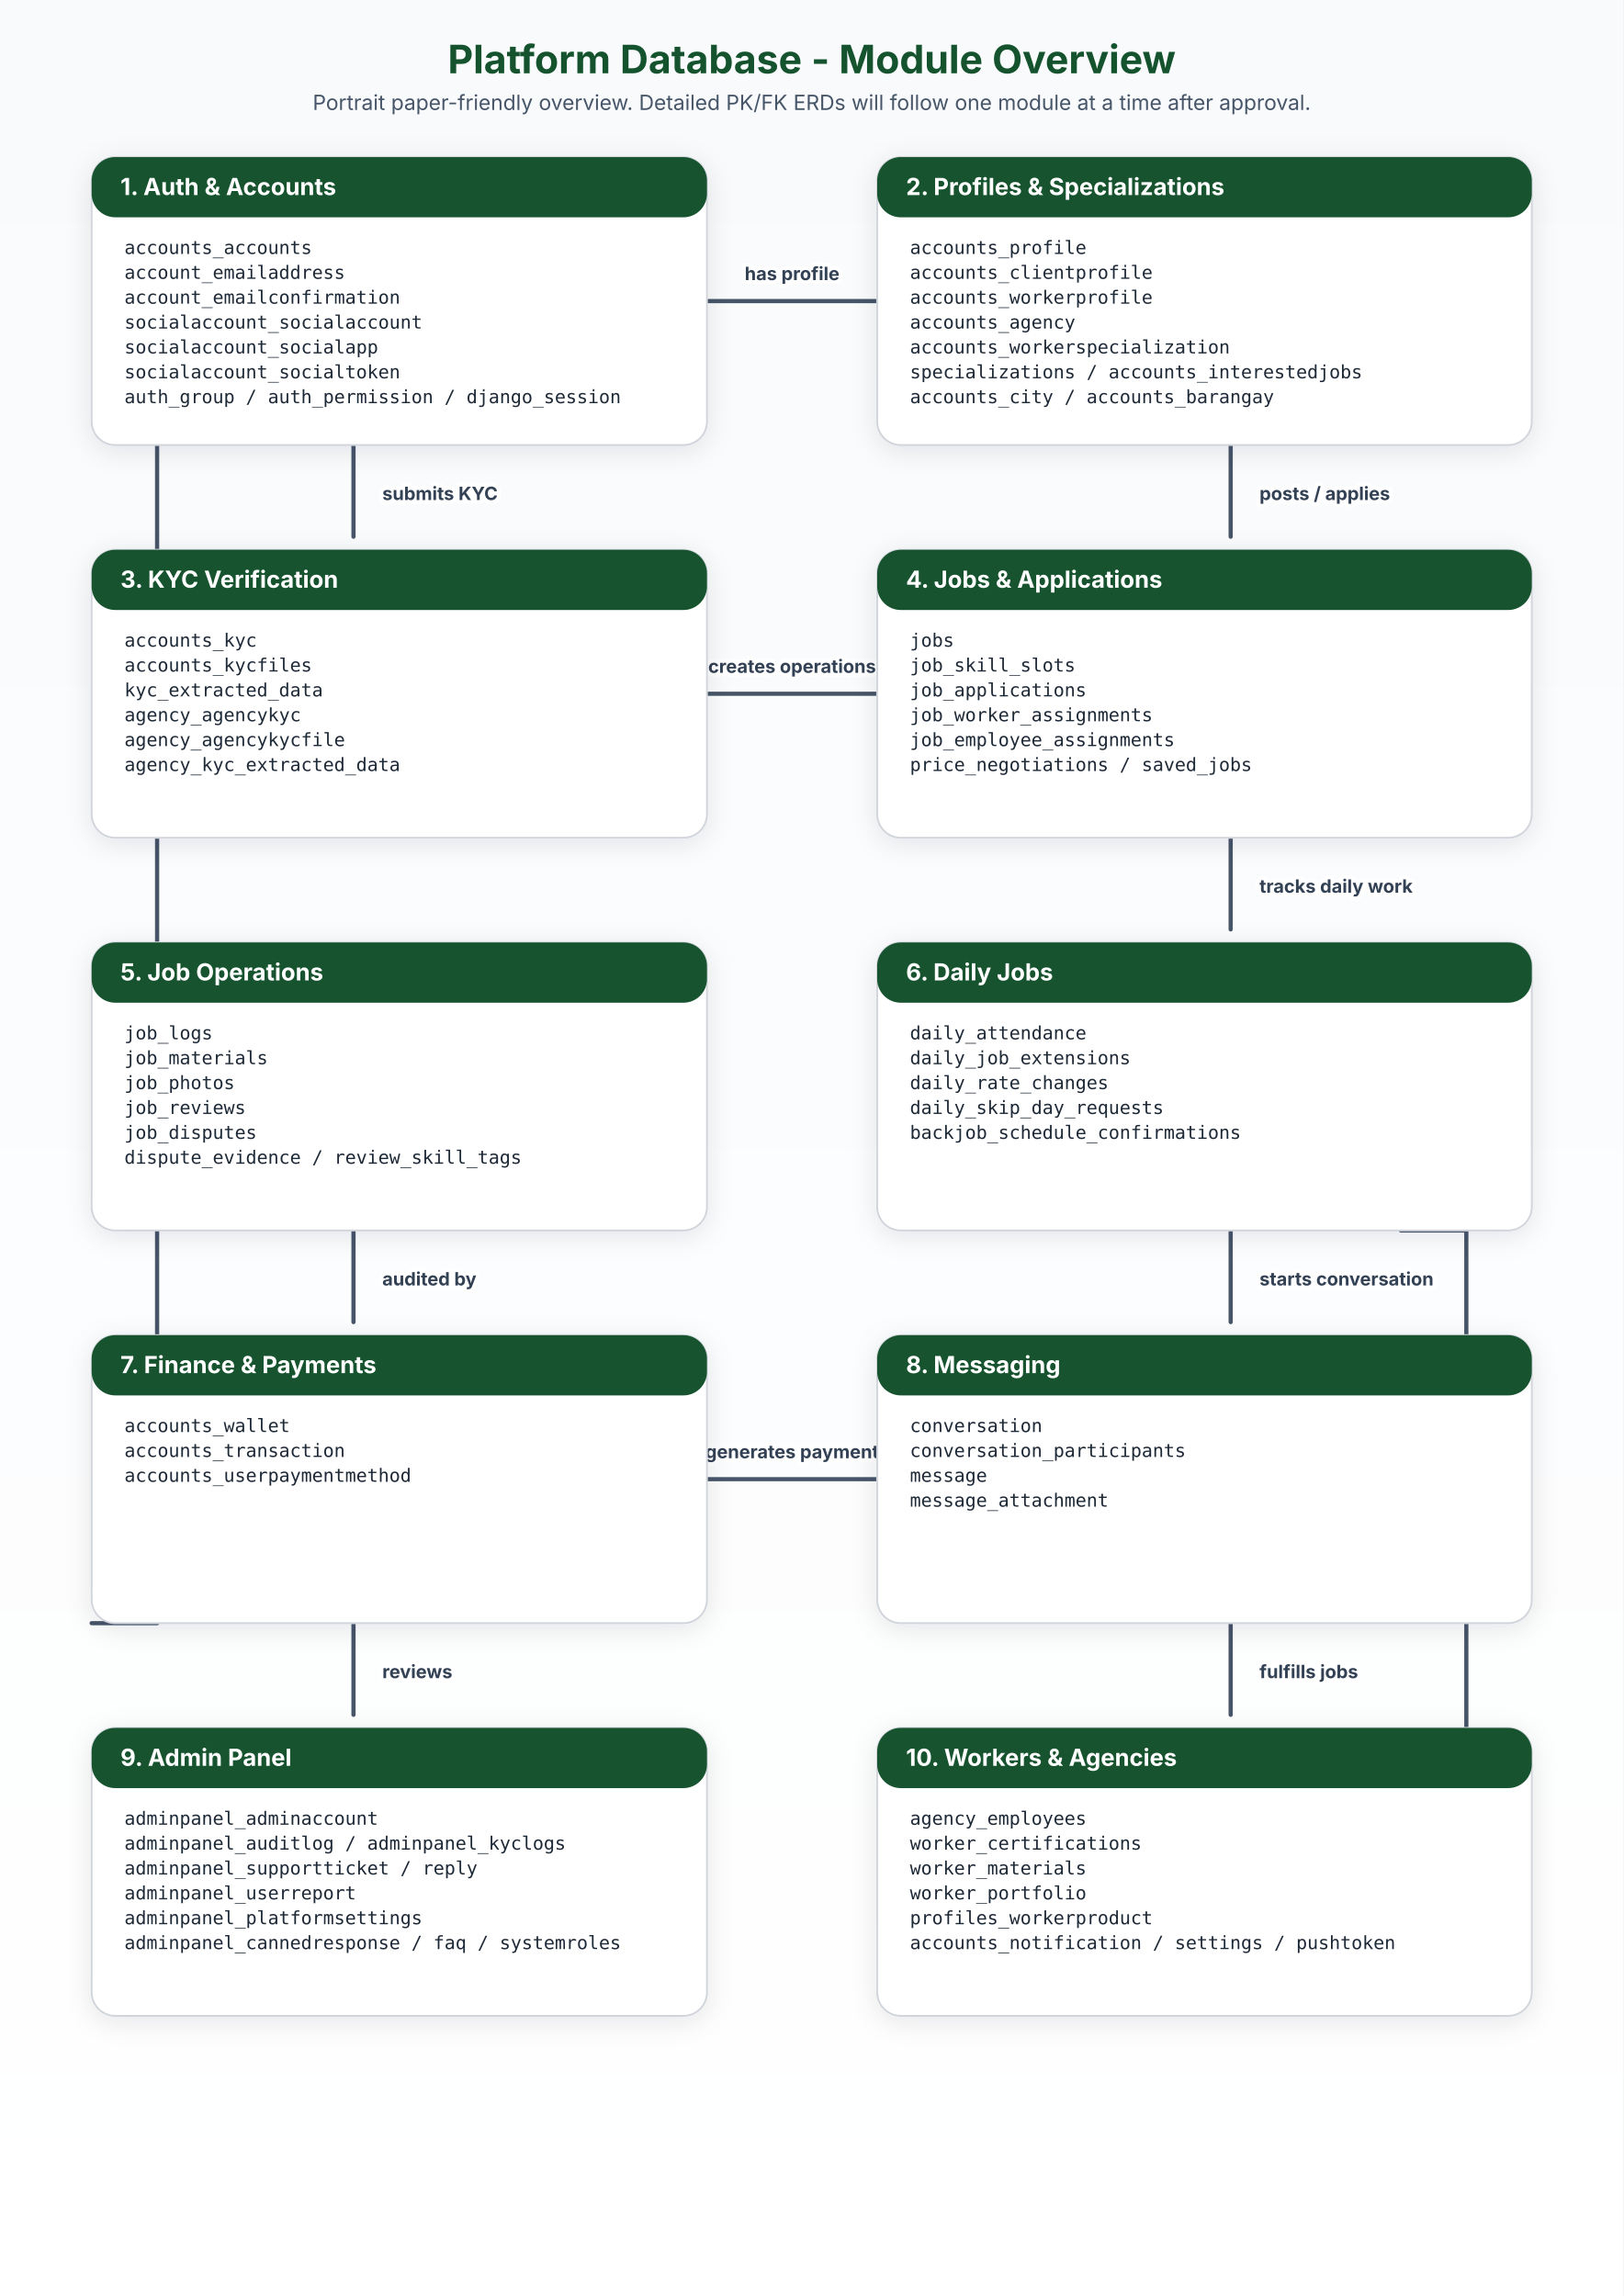
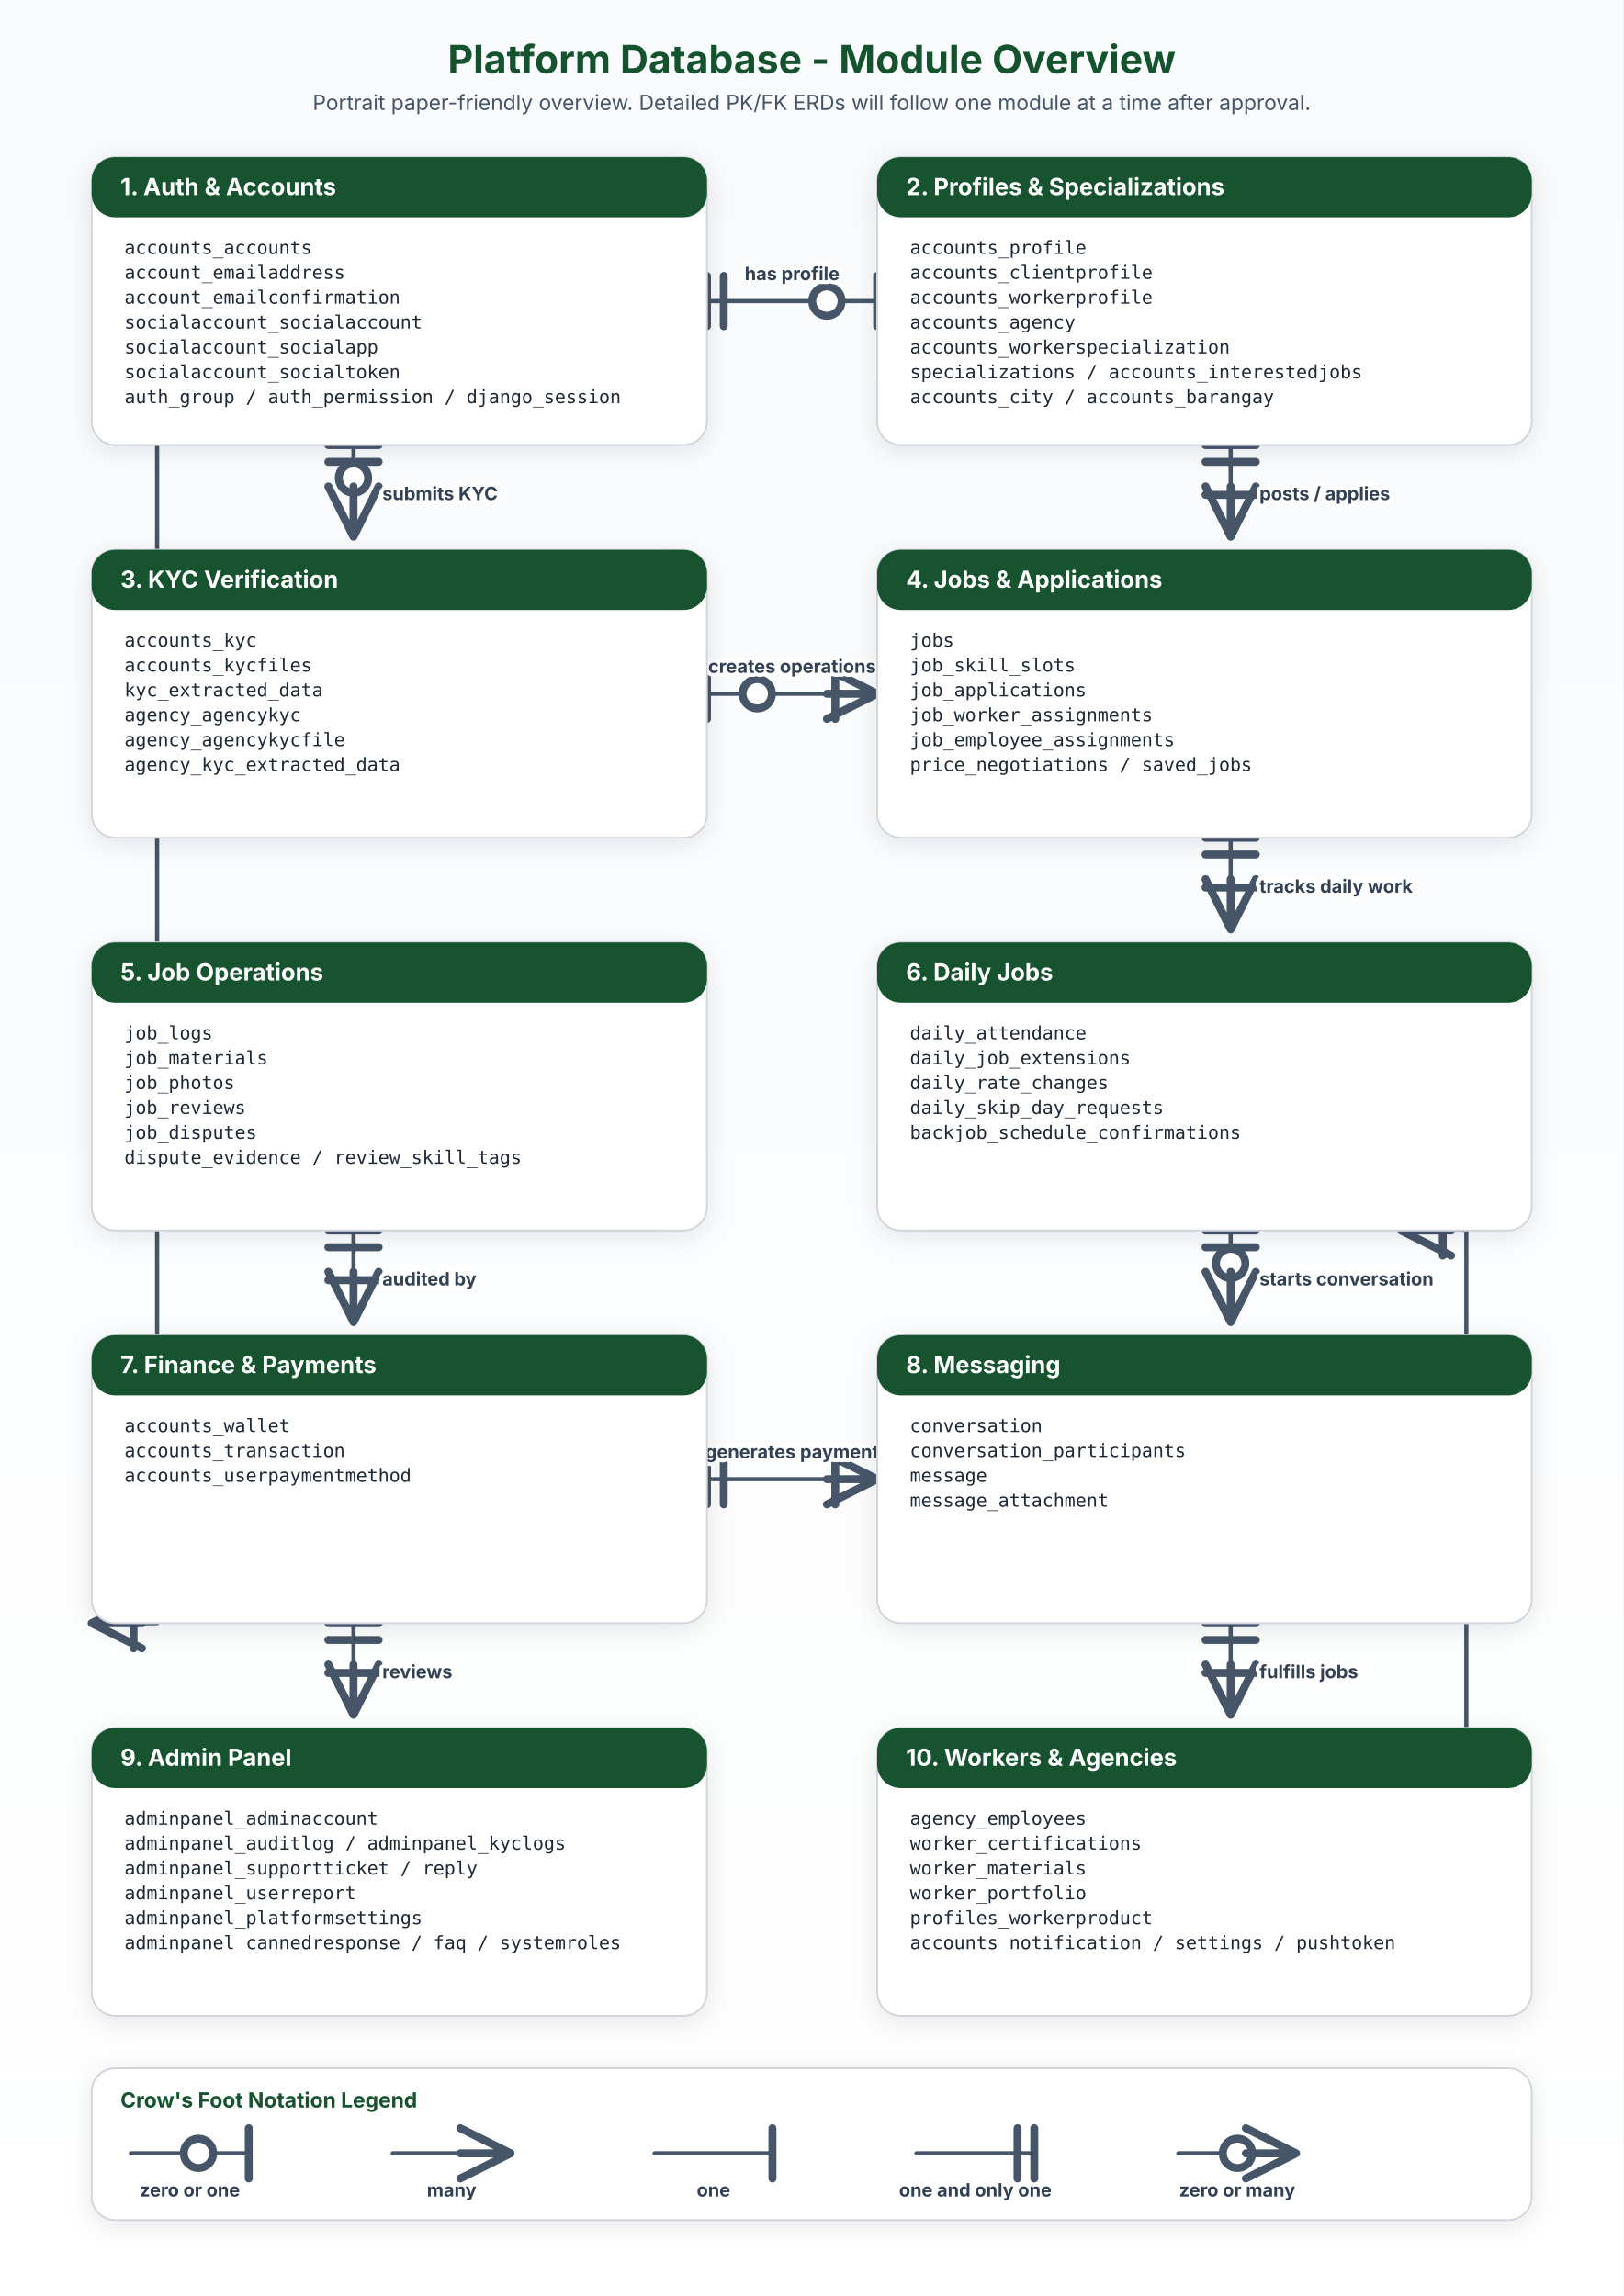
<svg xmlns="http://www.w3.org/2000/svg" width="1240" height="1754" viewBox="0 0 1240 1754" role="img" aria-labelledby="title desc">
  <defs>
    <linearGradient id="bg" x1="0" y1="0" x2="0" y2="1">
      <stop offset="0%" stop-color="#f8fafc" />
      <stop offset="100%" stop-color="#ffffff" />
    </linearGradient>
    <filter id="shadow" x="-20%" y="-20%" width="140%" height="160%">
      <feDropShadow dx="0" dy="4" stdDeviation="10" flood-color="#0f172a" flood-opacity="0.10" />
    </filter>
+     <marker id="m-many" viewBox="0 0 18 14" refX="14" refY="7" markerWidth="18" markerHeight="14" orient="auto-start-reverse">
+       <path d="M 14 7 L 2 1 M 14 7 L 2 7 M 14 7 L 2 13" fill="none" stroke="#475569" stroke-width="1.9" stroke-linecap="round" stroke-linejoin="round" />
+     </marker>
+     <marker id="m-one" viewBox="0 0 18 14" refX="12" refY="7" markerWidth="18" markerHeight="14" orient="auto-start-reverse">
+       <path d="M 12 1 L 12 13" fill="none" stroke="#475569" stroke-width="1.9" stroke-linecap="round" />
+     </marker>
+     <marker id="m-one-only" viewBox="0 0 18 14" refX="13" refY="7" markerWidth="18" markerHeight="14" orient="auto-start-reverse">
+       <path d="M 9 1 L 9 13 M 13 1 L 13 13" fill="none" stroke="#475569" stroke-width="1.9" stroke-linecap="round" />
+     </marker>
+     <marker id="m-zero-one" viewBox="0 0 22 14" refX="18" refY="7" markerWidth="22" markerHeight="14" orient="auto-start-reverse">
+       <circle cx="6" cy="7" r="3.5" fill="#ffffff" stroke="#475569" stroke-width="1.9" />
+       <path d="M 18 1 L 18 13" fill="none" stroke="#475569" stroke-width="1.9" stroke-linecap="round" />
+     </marker>
+     <marker id="m-zero-many" viewBox="0 0 24 14" refX="20" refY="7" markerWidth="24" markerHeight="14" orient="auto-start-reverse">
+       <circle cx="6" cy="7" r="3.5" fill="#ffffff" stroke="#475569" stroke-width="1.9" />
+       <path d="M 20 7 L 8 1 M 20 7 L 8 7 M 20 7 L 8 13" fill="none" stroke="#475569" stroke-width="1.9" stroke-linecap="round" stroke-linejoin="round" />
+     </marker>
+     <marker id="m-one-many" viewBox="0 0 24 14" refX="20" refY="7" markerWidth="24" markerHeight="14" orient="auto-start-reverse">
+       <path d="M 10 1 L 10 13 M 20 7 L 8 1 M 20 7 L 8 7 M 20 7 L 8 13" fill="none" stroke="#475569" stroke-width="1.9" stroke-linecap="round" stroke-linejoin="round" />
+     </marker>
    <style>
      .title { font: 700 30px Inter, Arial, sans-serif; fill: #14532d; }
      .subtitle { font: 400 16px Inter, Arial, sans-serif; fill: #475569; }
      .module-title { font: 700 18px Inter, Arial, sans-serif; fill: #ffffff; }
      .list { font: 14px "SFMono-Regular", Consolas, Menlo, monospace; fill: #1f2937; }
      .line { fill: none; stroke: #475569; stroke-width: 3.2; stroke-linecap: round; stroke-linejoin: round; }
      .label {
        font: 700 14px Inter, Arial, sans-serif;
        fill: #334155;
        paint-order: stroke;
        stroke: #ffffff;
        stroke-width: 6px;
        stroke-linejoin: round;
      }
      .card-outline { fill: #ffffff; stroke: #d1d5db; stroke-width: 1.4; }
    </style>
  </defs>
  <rect width="1240" height="1754" fill="url(#bg)" />
  <text x="620" y="56" text-anchor="middle" class="title">Platform Database - Module Overview</text>
  <text x="620" y="84" text-anchor="middle" class="subtitle">Portrait paper-friendly overview. Detailed PK/FK ERDs will follow one module at a time after approval.</text>
-   <path class="line" d="M 540 230 L 670 230" />
-   <path class="line" d="M 270 340 L 270 410" />
-   <path class="line" d="M 940 340 L 940 410" />
-   <path class="line" d="M 540 530 L 670 530" />
-   <path class="line" d="M 940 640 L 940 710" />
-   <path class="line" d="M 940 940 L 940 1010" />
-   <path class="line" d="M 540 1130 L 670 1130" />
-   <path class="line" d="M 270 940 L 270 1010" />
-   <path class="line" d="M 270 1240 L 270 1310" />
-   <path class="line" d="M 940 1240 L 940 1310" />
-   <path class="line" d="M 120 270 L 120 1240 L 70 1240" />
-   <path class="line" d="M 1120 1430 L 1120 940 L 1070 940" />
+   <path class="line" d="M 540 230 L 670 230" marker-start="url(#m-one-only)" marker-end="url(#m-zero-one)" />
+   <path class="line" d="M 270 340 L 270 410" marker-start="url(#m-one-only)" marker-end="url(#m-zero-many)" />
+   <path class="line" d="M 940 340 L 940 410" marker-start="url(#m-one-only)" marker-end="url(#m-one-many)" />
+   <path class="line" d="M 540 530 L 670 530" marker-start="url(#m-zero-one)" marker-end="url(#m-one-many)" />
+   <path class="line" d="M 940 640 L 940 710" marker-start="url(#m-one-only)" marker-end="url(#m-one-many)" />
+   <path class="line" d="M 940 940 L 940 1010" marker-start="url(#m-one-only)" marker-end="url(#m-zero-many)" />
+   <path class="line" d="M 540 1130 L 670 1130" marker-start="url(#m-one-only)" marker-end="url(#m-one-many)" />
+   <path class="line" d="M 270 940 L 270 1010" marker-start="url(#m-one-only)" marker-end="url(#m-one-many)" />
+   <path class="line" d="M 270 1240 L 270 1310" marker-start="url(#m-one-only)" marker-end="url(#m-one-many)" />
+   <path class="line" d="M 940 1240 L 940 1310" marker-start="url(#m-one-only)" marker-end="url(#m-one-many)" />
+   <path class="line" d="M 120 270 L 120 1240 L 70 1240" marker-start="url(#m-one-only)" marker-end="url(#m-one-many)" />
+   <path class="line" d="M 1120 1430 L 1120 940 L 1070 940" marker-start="url(#m-one-only)" marker-end="url(#m-one-many)" />
  <text x="605" y="214" text-anchor="middle" class="label">has profile</text>
  <text x="292" y="382" text-anchor="start" class="label">submits KYC</text>
  <text x="962" y="382" text-anchor="start" class="label">posts / applies</text>
  <text x="605" y="514" text-anchor="middle" class="label">creates operations</text>
  <text x="962" y="682" text-anchor="start" class="label">tracks daily work</text>
  <text x="962" y="982" text-anchor="start" class="label">starts conversation</text>
  <text x="605" y="1114" text-anchor="middle" class="label">generates payment</text>
  <text x="292" y="982" text-anchor="start" class="label">audited by</text>
  <text x="292" y="1282" text-anchor="start" class="label">reviews</text>
  <text x="962" y="1282" text-anchor="start" class="label">fulfills jobs</text>
  <text x="138" y="770" text-anchor="start" class="label">account lifecycle</text>
  <text x="1022" y="1192" text-anchor="start" class="label">workforce activity</text>
  <g filter="url(#shadow)">
    <rect x="70" y="120" width="470" height="220" rx="18" ry="18" class="card-outline" />
    <rect x="70" y="120" width="470" height="46" rx="18" ry="18" fill="#14532d" />
    <text x="92" y="149" class="module-title">1. Auth &amp; Accounts</text>
    <text x="95" y="194" class="list">
      <tspan x="95" dy="0">accounts_accounts</tspan>
      <tspan x="95" dy="19">account_emailaddress</tspan>
      <tspan x="95" dy="19">account_emailconfirmation</tspan>
      <tspan x="95" dy="19">socialaccount_socialaccount</tspan>
      <tspan x="95" dy="19">socialaccount_socialapp</tspan>
      <tspan x="95" dy="19">socialaccount_socialtoken</tspan>
      <tspan x="95" dy="19">auth_group / auth_permission / django_session</tspan>
    </text>
  </g>
  <g filter="url(#shadow)">
    <rect x="670" y="120" width="500" height="220" rx="18" ry="18" class="card-outline" />
    <rect x="670" y="120" width="500" height="46" rx="18" ry="18" fill="#14532d" />
    <text x="692" y="149" class="module-title">2. Profiles &amp; Specializations</text>
    <text x="695" y="194" class="list">
      <tspan x="695" dy="0">accounts_profile</tspan>
      <tspan x="695" dy="19">accounts_clientprofile</tspan>
      <tspan x="695" dy="19">accounts_workerprofile</tspan>
      <tspan x="695" dy="19">accounts_agency</tspan>
      <tspan x="695" dy="19">accounts_workerspecialization</tspan>
      <tspan x="695" dy="19">specializations / accounts_interestedjobs</tspan>
      <tspan x="695" dy="19">accounts_city / accounts_barangay</tspan>
    </text>
  </g>
  <g filter="url(#shadow)">
    <rect x="70" y="420" width="470" height="220" rx="18" ry="18" class="card-outline" />
    <rect x="70" y="420" width="470" height="46" rx="18" ry="18" fill="#14532d" />
    <text x="92" y="449" class="module-title">3. KYC Verification</text>
    <text x="95" y="494" class="list">
      <tspan x="95" dy="0">accounts_kyc</tspan>
      <tspan x="95" dy="19">accounts_kycfiles</tspan>
      <tspan x="95" dy="19">kyc_extracted_data</tspan>
      <tspan x="95" dy="19">agency_agencykyc</tspan>
      <tspan x="95" dy="19">agency_agencykycfile</tspan>
      <tspan x="95" dy="19">agency_kyc_extracted_data</tspan>
    </text>
  </g>
  <g filter="url(#shadow)">
    <rect x="670" y="420" width="500" height="220" rx="18" ry="18" class="card-outline" />
    <rect x="670" y="420" width="500" height="46" rx="18" ry="18" fill="#14532d" />
    <text x="692" y="449" class="module-title">4. Jobs &amp; Applications</text>
    <text x="695" y="494" class="list">
      <tspan x="695" dy="0">jobs</tspan>
      <tspan x="695" dy="19">job_skill_slots</tspan>
      <tspan x="695" dy="19">job_applications</tspan>
      <tspan x="695" dy="19">job_worker_assignments</tspan>
      <tspan x="695" dy="19">job_employee_assignments</tspan>
      <tspan x="695" dy="19">price_negotiations / saved_jobs</tspan>
    </text>
  </g>
  <g filter="url(#shadow)">
    <rect x="70" y="720" width="470" height="220" rx="18" ry="18" class="card-outline" />
    <rect x="70" y="720" width="470" height="46" rx="18" ry="18" fill="#14532d" />
    <text x="92" y="749" class="module-title">5. Job Operations</text>
    <text x="95" y="794" class="list">
      <tspan x="95" dy="0">job_logs</tspan>
      <tspan x="95" dy="19">job_materials</tspan>
      <tspan x="95" dy="19">job_photos</tspan>
      <tspan x="95" dy="19">job_reviews</tspan>
      <tspan x="95" dy="19">job_disputes</tspan>
      <tspan x="95" dy="19">dispute_evidence / review_skill_tags</tspan>
    </text>
  </g>
  <g filter="url(#shadow)">
    <rect x="670" y="720" width="500" height="220" rx="18" ry="18" class="card-outline" />
    <rect x="670" y="720" width="500" height="46" rx="18" ry="18" fill="#14532d" />
    <text x="692" y="749" class="module-title">6. Daily Jobs</text>
    <text x="695" y="794" class="list">
      <tspan x="695" dy="0">daily_attendance</tspan>
      <tspan x="695" dy="19">daily_job_extensions</tspan>
      <tspan x="695" dy="19">daily_rate_changes</tspan>
      <tspan x="695" dy="19">daily_skip_day_requests</tspan>
      <tspan x="695" dy="19">backjob_schedule_confirmations</tspan>
    </text>
  </g>
  <g filter="url(#shadow)">
    <rect x="70" y="1020" width="470" height="220" rx="18" ry="18" class="card-outline" />
    <rect x="70" y="1020" width="470" height="46" rx="18" ry="18" fill="#14532d" />
    <text x="92" y="1049" class="module-title">7. Finance &amp; Payments</text>
    <text x="95" y="1094" class="list">
      <tspan x="95" dy="0">accounts_wallet</tspan>
      <tspan x="95" dy="19">accounts_transaction</tspan>
      <tspan x="95" dy="19">accounts_userpaymentmethod</tspan>
    </text>
  </g>
  <g filter="url(#shadow)">
    <rect x="670" y="1020" width="500" height="220" rx="18" ry="18" class="card-outline" />
    <rect x="670" y="1020" width="500" height="46" rx="18" ry="18" fill="#14532d" />
    <text x="692" y="1049" class="module-title">8. Messaging</text>
    <text x="695" y="1094" class="list">
      <tspan x="695" dy="0">conversation</tspan>
      <tspan x="695" dy="19">conversation_participants</tspan>
      <tspan x="695" dy="19">message</tspan>
      <tspan x="695" dy="19">message_attachment</tspan>
    </text>
  </g>
  <g filter="url(#shadow)">
    <rect x="70" y="1320" width="470" height="220" rx="18" ry="18" class="card-outline" />
    <rect x="70" y="1320" width="470" height="46" rx="18" ry="18" fill="#14532d" />
    <text x="92" y="1349" class="module-title">9. Admin Panel</text>
    <text x="95" y="1394" class="list">
      <tspan x="95" dy="0">adminpanel_adminaccount</tspan>
      <tspan x="95" dy="19">adminpanel_auditlog / adminpanel_kyclogs</tspan>
      <tspan x="95" dy="19">adminpanel_supportticket / reply</tspan>
      <tspan x="95" dy="19">adminpanel_userreport</tspan>
      <tspan x="95" dy="19">adminpanel_platformsettings</tspan>
      <tspan x="95" dy="19">adminpanel_cannedresponse / faq / systemroles</tspan>
    </text>
  </g>
  <g filter="url(#shadow)">
    <rect x="670" y="1320" width="500" height="220" rx="18" ry="18" class="card-outline" />
    <rect x="670" y="1320" width="500" height="46" rx="18" ry="18" fill="#14532d" />
    <text x="692" y="1349" class="module-title">10. Workers &amp; Agencies</text>
    <text x="695" y="1394" class="list">
      <tspan x="695" dy="0">agency_employees</tspan>
      <tspan x="695" dy="19">worker_certifications</tspan>
      <tspan x="695" dy="19">worker_materials</tspan>
      <tspan x="695" dy="19">worker_portfolio</tspan>
      <tspan x="695" dy="19">profiles_workerproduct</tspan>
      <tspan x="695" dy="19">accounts_notification / settings / pushtoken</tspan>
    </text>
  </g>
+   <g filter="url(#shadow)">
+     <rect x="70" y="1580" width="1100" height="116" rx="18" ry="18" class="card-outline" />
+     <text x="92" y="1610" style="font: 700 16px Inter, Arial, sans-serif; fill: #14532d;">Crow's Foot Notation Legend</text>
+     <line x1="100" y1="1645" x2="190" y2="1645" class="line" marker-end="url(#m-zero-one)" />
+     <text x="145" y="1678" text-anchor="middle" class="label" style="stroke-width:4px;">zero or one</text>
+     <line x1="300" y1="1645" x2="390" y2="1645" class="line" marker-end="url(#m-many)" />
+     <text x="345" y="1678" text-anchor="middle" class="label" style="stroke-width:4px;">many</text>
+     <line x1="500" y1="1645" x2="590" y2="1645" class="line" marker-end="url(#m-one)" />
+     <text x="545" y="1678" text-anchor="middle" class="label" style="stroke-width:4px;">one</text>
+     <line x1="700" y1="1645" x2="790" y2="1645" class="line" marker-end="url(#m-one-only)" />
+     <text x="745" y="1678" text-anchor="middle" class="label" style="stroke-width:4px;">one and only one</text>
+     <line x1="900" y1="1645" x2="990" y2="1645" class="line" marker-end="url(#m-zero-many)" />
+     <text x="945" y="1678" text-anchor="middle" class="label" style="stroke-width:4px;">zero or many</text>
+   </g>
</svg>
